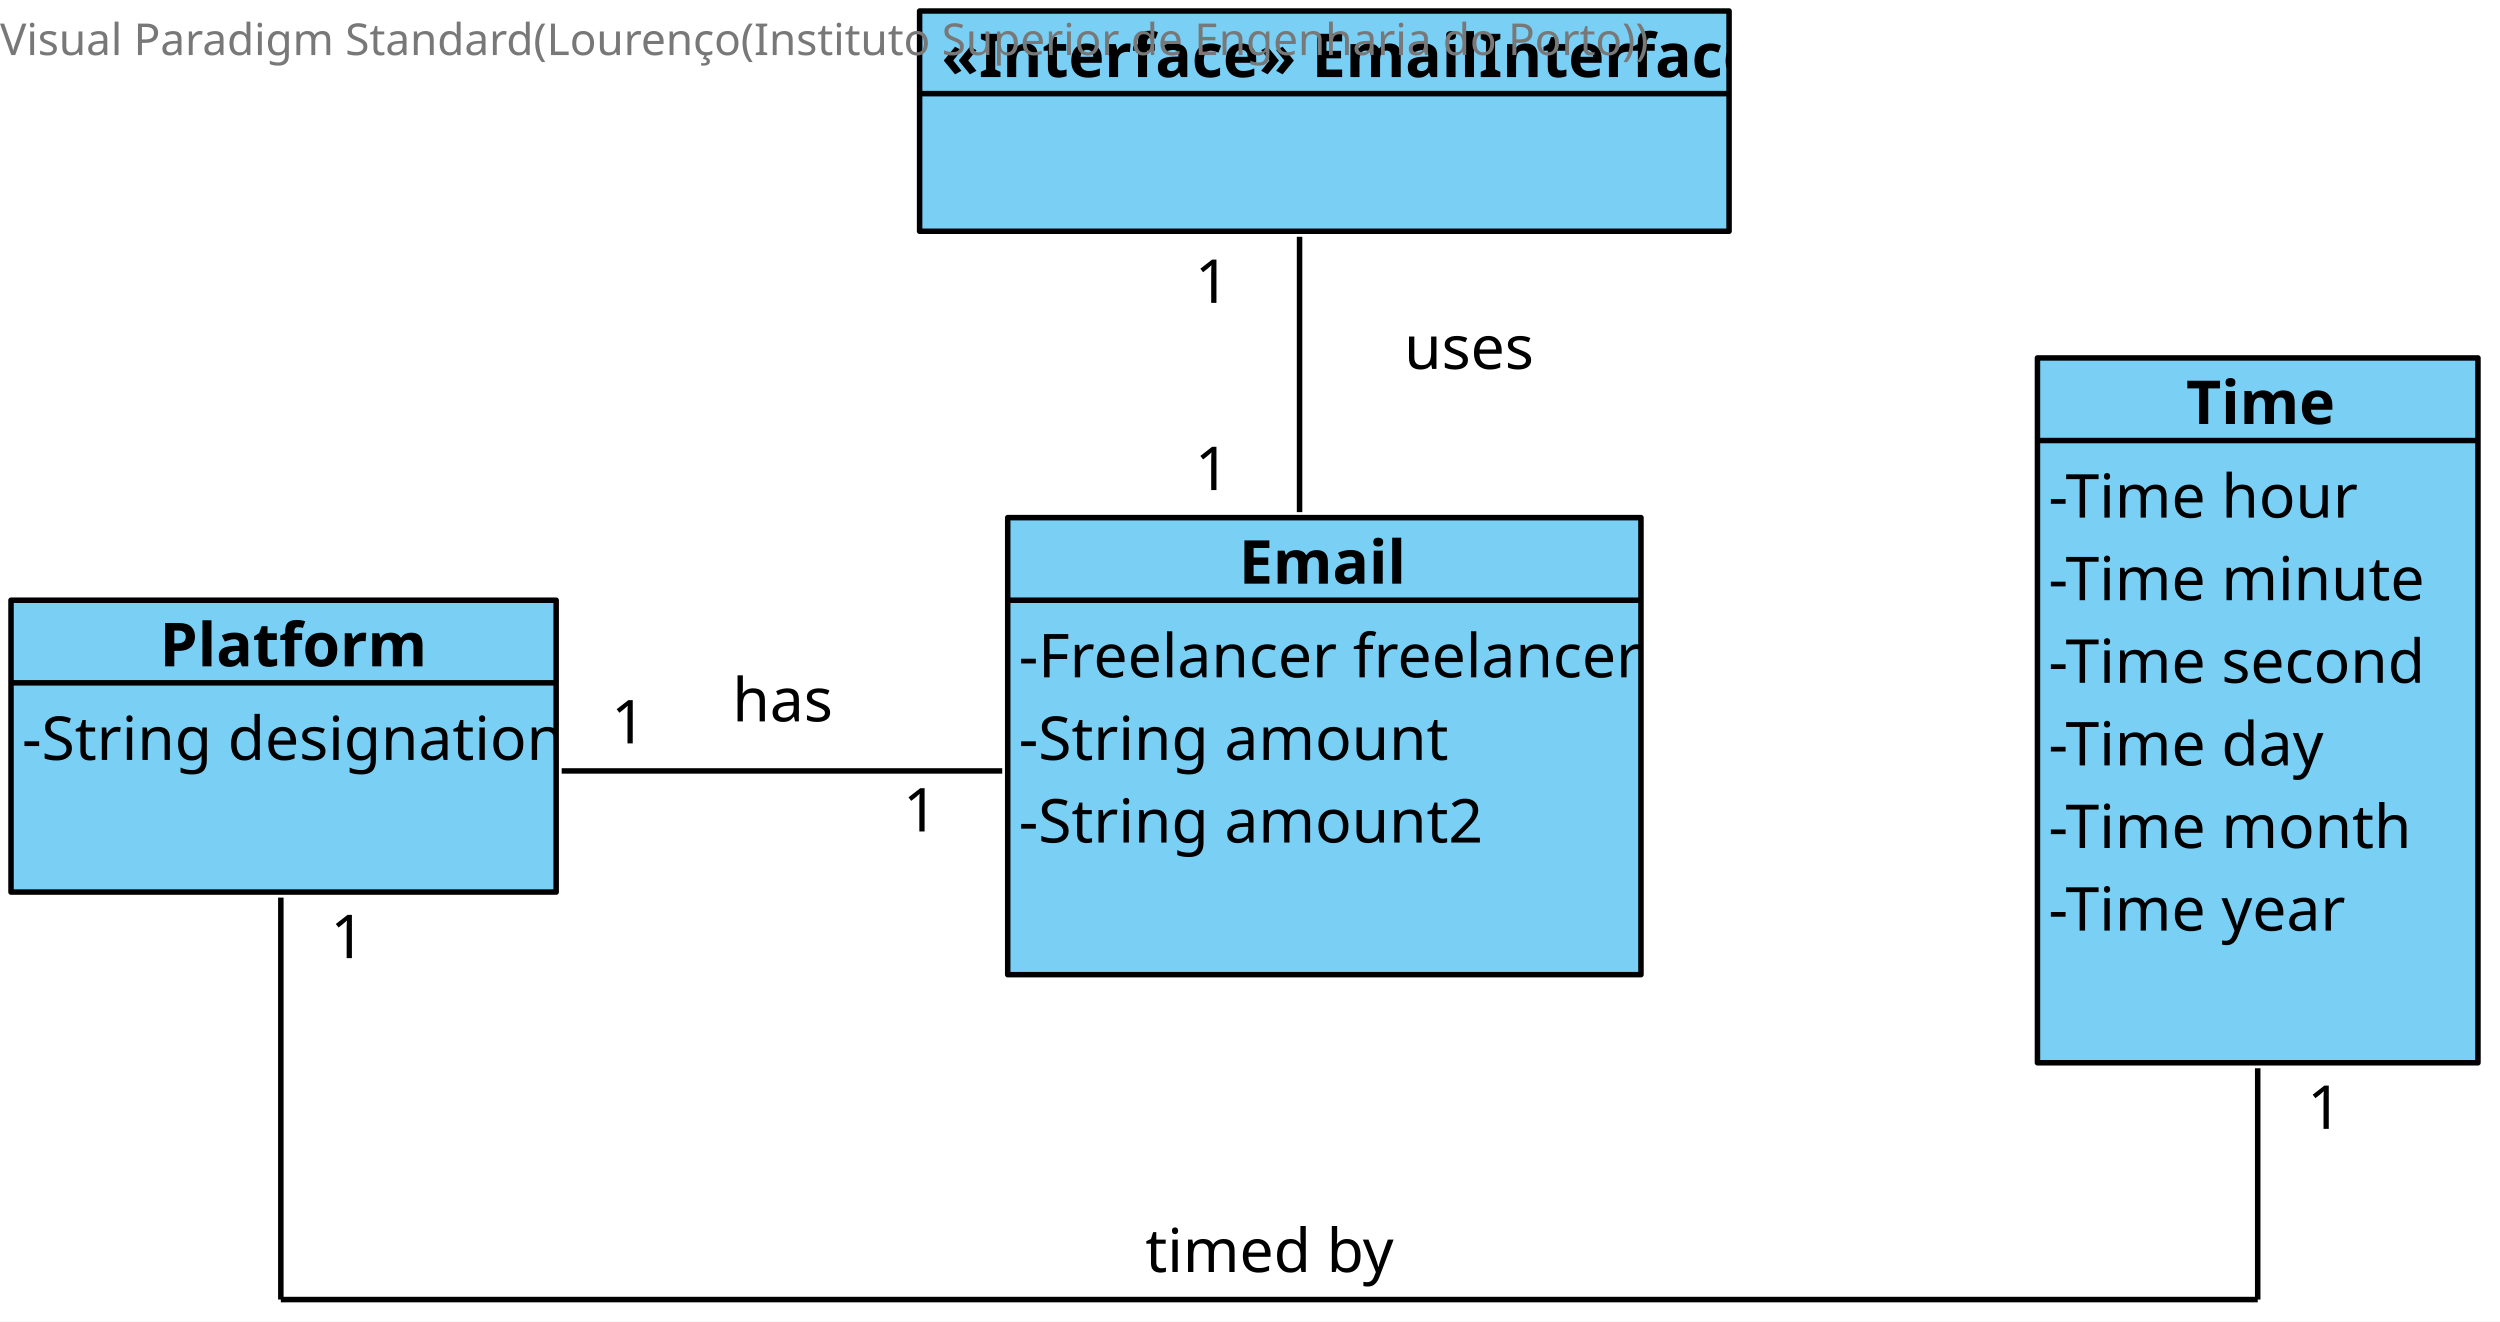
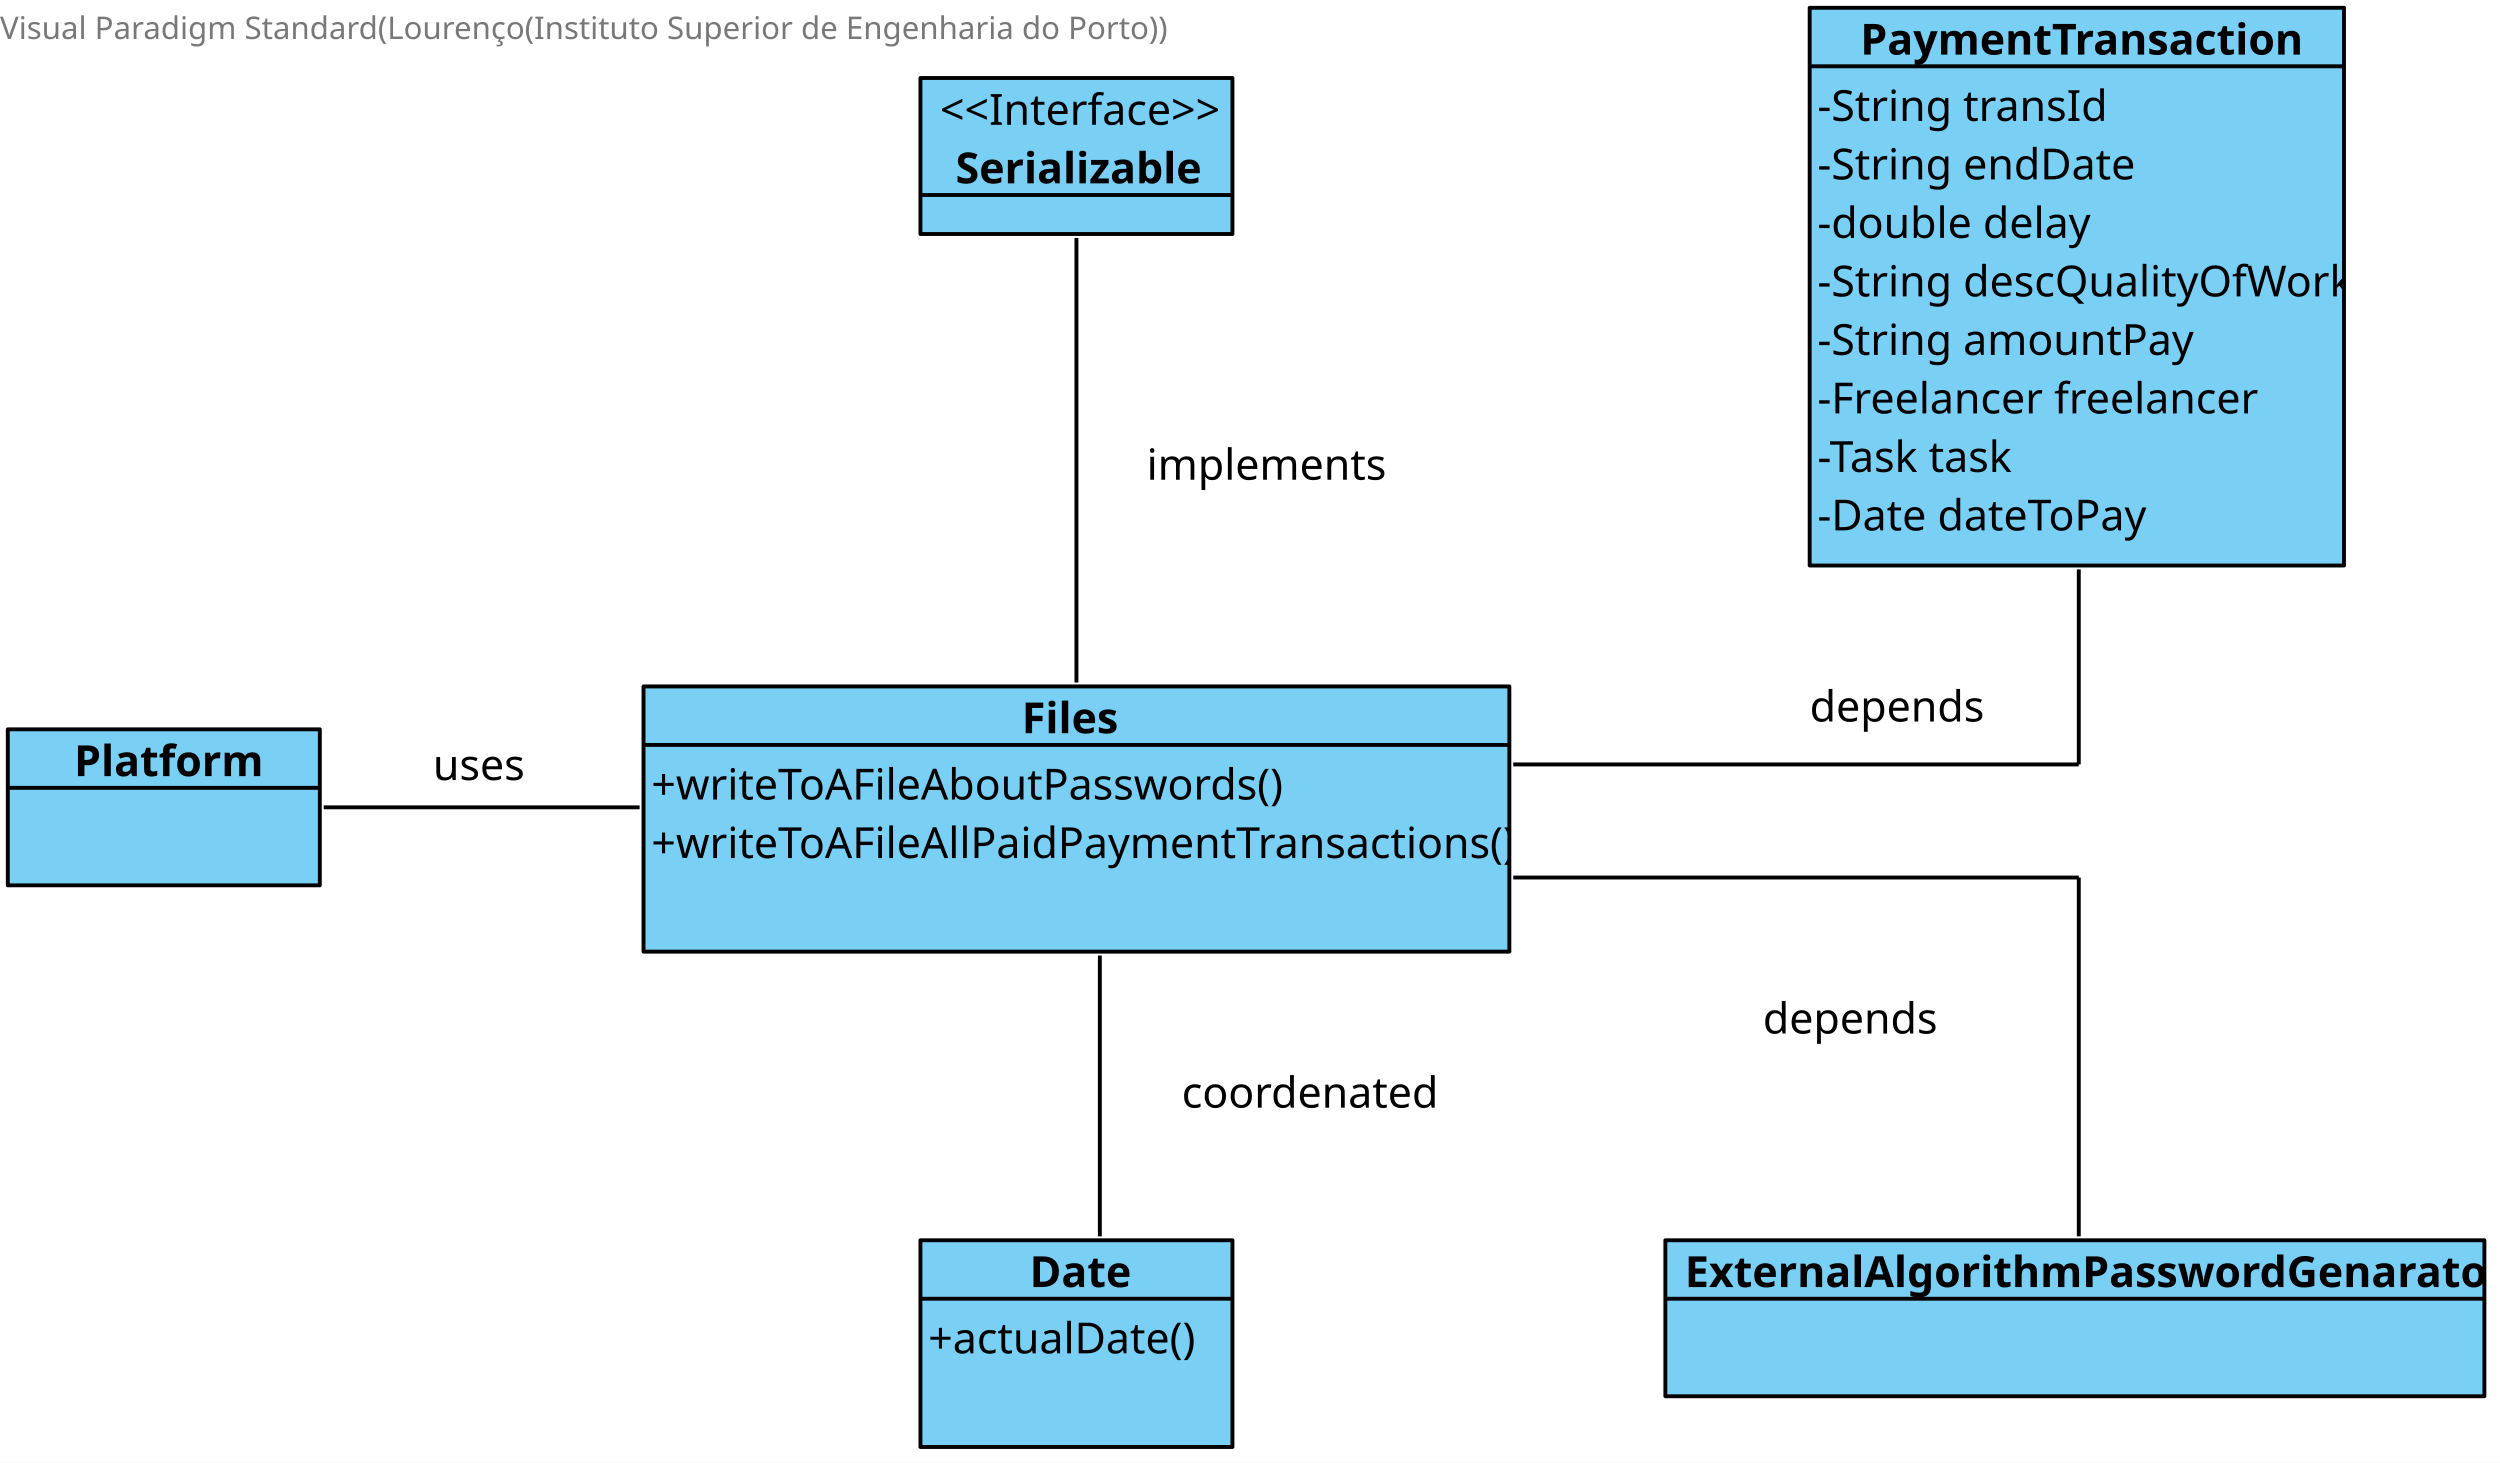
- <svg xmlns="http://www.w3.org/2000/svg" fill-opacity="0" color-rendering="auto" color-interpolation="auto" text-rendering="auto" stroke="rgb(0,0,0)" stroke-linecap="square" width="454" stroke-miterlimit="10" shape-rendering="auto" stroke-opacity="0" fill="rgb(0,0,0)" stroke-dasharray="none" font-weight="normal" stroke-width="1" height="240" font-family="'Dialog'" font-style="normal" stroke-linejoin="miter" font-size="12px" stroke-dashoffset="0" image-rendering="auto">
+ <svg xmlns="http://www.w3.org/2000/svg" fill-opacity="0" color-rendering="auto" color-interpolation="auto" text-rendering="auto" stroke="rgb(0,0,0)" stroke-linecap="square" width="641" stroke-miterlimit="10" shape-rendering="auto" stroke-opacity="0" fill="rgb(0,0,0)" stroke-dasharray="none" font-weight="normal" stroke-width="1" height="375" font-family="'Dialog'" font-style="normal" stroke-linejoin="miter" font-size="12px" stroke-dashoffset="0" image-rendering="auto">
  <defs id="genericDefs" />
  <g>
    <defs id="defs1">
      <clipPath clipPathUnits="userSpaceOnUse" id="clipPath1">
-         <path d="M-7 -7 L110 -7 L110 64 L-7 64 L-7 -7 Z" />
+         <path d="M-7 -7 L233 -7 L233 79 L-7 79 L-7 -7 Z" />
      </clipPath>
      <clipPath clipPathUnits="userSpaceOnUse" id="clipPath2">
-         <path d="M0 0 L0 38 L99 38 L99 0 Z" />
+         <path d="M0 0 L0 53 L222 53 L222 0 Z" />
      </clipPath>
      <clipPath clipPathUnits="userSpaceOnUse" id="clipPath3">
-         <path d="M0 0 L0 15 L99 15 L99 0 Z" />
+         <path d="M0 0 L0 15 L222 15 L222 0 Z" />
      </clipPath>
      <clipPath clipPathUnits="userSpaceOnUse" id="clipPath4">
-         <path d="M-7 -7 L126 -7 L126 94 L-7 94 L-7 -7 Z" />
+         <path d="M-7 -7 L91 -7 L91 51 L-7 51 L-7 -7 Z" />
      </clipPath>
      <clipPath clipPathUnits="userSpaceOnUse" id="clipPath5">
-         <path d="M0 0 L0 68 L115 68 L115 0 Z" />
+         <path d="M0 0 L0 10 L80 10 L80 0 Z" />
      </clipPath>
      <clipPath clipPathUnits="userSpaceOnUse" id="clipPath6">
-         <path d="M0 0 L0 15 L115 15 L115 0 Z" />
+         <path d="M0 0 L0 30 L80 30 L80 0 Z" />
      </clipPath>
      <clipPath clipPathUnits="userSpaceOnUse" id="clipPath7">
-         <path d="M-7 -7 L91 -7 L91 139 L-7 139 L-7 -7 Z" />
+         <path d="M-7 -7 L148 -7 L148 154 L-7 154 L-7 -7 Z" />
      </clipPath>
      <clipPath clipPathUnits="userSpaceOnUse" id="clipPath8">
-         <path d="M0 0 L0 113 L80 113 L80 0 Z" />
+         <path d="M0 0 L0 128 L137 128 L137 0 Z" />
      </clipPath>
      <clipPath clipPathUnits="userSpaceOnUse" id="clipPath9">
+         <path d="M0 0 L0 15 L137 15 L137 0 Z" />
+       </clipPath>
+       <clipPath clipPathUnits="userSpaceOnUse" id="clipPath10">
+         <path d="M-7 -7 L221 -7 L221 51 L-7 51 L-7 -7 Z" />
+       </clipPath>
+       <clipPath clipPathUnits="userSpaceOnUse" id="clipPath11">
+         <path d="M0 0 L0 25 L210 25 L210 0 Z" />
+       </clipPath>
+       <clipPath clipPathUnits="userSpaceOnUse" id="clipPath12">
+         <path d="M0 0 L0 15 L210 15 L210 0 Z" />
+       </clipPath>
+       <clipPath clipPathUnits="userSpaceOnUse" id="clipPath13">
+         <path d="M-7 -7 L91 -7 L91 64 L-7 64 L-7 -7 Z" />
+       </clipPath>
+       <clipPath clipPathUnits="userSpaceOnUse" id="clipPath14">
+         <path d="M0 0 L0 38 L80 38 L80 0 Z" />
+       </clipPath>
+       <clipPath clipPathUnits="userSpaceOnUse" id="clipPath15">
        <path d="M0 0 L0 15 L80 15 L80 0 Z" />
      </clipPath>
-       <clipPath clipPathUnits="userSpaceOnUse" id="clipPath10">
-         <path d="M-7 -7 L158 -7 L158 51 L-7 51 L-7 -7 Z" />
-       </clipPath>
-       <clipPath clipPathUnits="userSpaceOnUse" id="clipPath11">
-         <path d="M0 0 L0 25 L147 25 L147 0 Z" />
-       </clipPath>
-       <clipPath clipPathUnits="userSpaceOnUse" id="clipPath12">
-         <path d="M0 0 L0 15 L147 15 L147 0 Z" />
-       </clipPath>
-       <clipPath clipPathUnits="userSpaceOnUse" id="clipPath13">
-         <path d="M-7 -7 L38 -7 L38 26 L-7 26 L-7 -7 Z" />
-       </clipPath>
-       <clipPath clipPathUnits="userSpaceOnUse" id="clipPath14">
-         <path d="M0 0 L0 15 L27 15 L27 0 Z" />
-       </clipPath>
-       <clipPath clipPathUnits="userSpaceOnUse" id="clipPath15">
-         <path d="M0 0 L463 0 L463 177 L0 177 L0 0 Z" />
-       </clipPath>
      <clipPath clipPathUnits="userSpaceOnUse" id="clipPath16">
-         <path d="M160 6 L160 21 L122 21 L122 6 ZM259 106 L259 121 L197 121 L197 106 ZM0 0 L0 177 L463 177 L463 0 Z" />
+         <path d="M0 0 L0 25 L80 25 L80 0 Z" />
      </clipPath>
      <clipPath clipPathUnits="userSpaceOnUse" id="clipPath17">
-         <path d="M0 0 L184 0 L184 104 L0 104 L0 0 Z" />
+         <path d="M0 0 L104 0 L104 218 L0 218 L0 0 Z" />
      </clipPath>
      <clipPath clipPathUnits="userSpaceOnUse" id="clipPath18">
-         <path d="M109 29 L109 44 L71 44 L71 29 ZM0 0 L0 104 L184 104 L184 0 Z" />
+         <path d="M0 0 L0 218 L104 218 L104 115 L59 115 L59 100 L104 100 L104 0 Z" />
      </clipPath>
      <clipPath clipPathUnits="userSpaceOnUse" id="clipPath19">
-         <path d="M0 0 L104 0 L104 154 L0 154 L0 0 Z" />
+         <path d="M0 0 L249 0 L249 154 L0 154 L0 0 Z" />
      </clipPath>
      <clipPath clipPathUnits="userSpaceOnUse" id="clipPath20">
-         <path d="M0 0 L0 154 L104 154 L104 77 L60 77 L60 62 L104 62 L104 0 Z" />
+         <path d="M180 77 L180 92 L117 92 L117 77 ZM0 0 L0 15 L24 15 L24 30 L0 30 L0 154 L249 154 L249 0 Z" />
      </clipPath>
      <clipPath clipPathUnits="userSpaceOnUse" id="clipPath21">
+         <path d="M0 0 L249 0 L249 196 L0 196 L0 0 Z" />
+       </clipPath>
+       <clipPath clipPathUnits="userSpaceOnUse" id="clipPath22">
+         <path d="M168 78 L168 93 L105 93 L105 78 ZM0 0 L0 97 L38 97 L38 112 L0 112 L0 196 L249 196 L249 0 L180 0 L180 13 L117 13 L117 0 Z" />
+       </clipPath>
+       <clipPath clipPathUnits="userSpaceOnUse" id="clipPath23">
+         <path d="M0 0 L104 0 L104 176 L0 176 L0 0 Z" />
+       </clipPath>
+       <clipPath clipPathUnits="userSpaceOnUse" id="clipPath24">
+         <path d="M0 0 L0 176 L104 176 L104 92 L62 92 L62 77 L104 77 L104 0 Z" />
+       </clipPath>
+       <clipPath clipPathUnits="userSpaceOnUse" id="clipPath25">
+         <path d="M0 0 L185 0 L185 104 L0 104 L0 0 Z" />
+       </clipPath>
+       <clipPath clipPathUnits="userSpaceOnUse" id="clipPath26">
+         <path d="M113 31 L113 46 L69 46 L69 31 ZM0 0 L0 104 L185 104 L185 0 Z" />
+       </clipPath>
+       <clipPath clipPathUnits="userSpaceOnUse" id="clipPath27">
        <path d="M-44 -15 L88 -15 L88 30 L-44 30 L-44 -15 Z" />
      </clipPath>
-       <clipPath clipPathUnits="userSpaceOnUse" id="clipPath22">
-         <path d="M-38 -15 L76 -15 L76 30 L-38 30 L-38 -15 Z" />
-       </clipPath>
-       <clipPath clipPathUnits="userSpaceOnUse" id="clipPath23">
-         <path d="M-62 -15 L124 -15 L124 30 L-62 30 L-62 -15 Z" />
+       <clipPath clipPathUnits="userSpaceOnUse" id="clipPath28">
+         <path d="M-82 -15 L164 -15 L164 30 L-82 30 L-82 -15 Z" />
+       </clipPath>
+       <clipPath clipPathUnits="userSpaceOnUse" id="clipPath29">
+         <path d="M-63 -15 L126 -15 L126 30 L-63 30 L-63 -15 Z" />
+       </clipPath>
+       <clipPath clipPathUnits="userSpaceOnUse" id="clipPath30">
+         <path d="M-77 -15 L154 -15 L154 30 L-77 30 L-77 -15 Z" />
      </clipPath>
    </defs>
    <g fill="white" text-rendering="geometricPrecision" fill-opacity="1" stroke-opacity="1" stroke="white">
-       <rect x="0" width="454" height="240" y="0" stroke="none" />
-     </g>
-     <g font-size="11px" transform="translate(2,109)" fill-opacity="1" fill="rgb(122,207,245)" text-rendering="geometricPrecision" image-rendering="optimizeQuality" font-family="sans-serif" stroke="rgb(122,207,245)" font-weight="bold" stroke-opacity="1">
-       <rect x="0" width="99" height="53" y="0" clip-path="url(#clipPath1)" stroke="none" />
-     </g>
-     <g fill-opacity="1" text-rendering="geometricPrecision" stroke="black" stroke-linecap="butt" transform="translate(2,109)" stroke-miterlimit="0" stroke-opacity="1" fill="black" font-weight="bold" font-family="sans-serif" stroke-linejoin="round" font-size="11px" image-rendering="optimizeQuality">
-       <rect fill="none" x="0" width="99" height="53" y="0" clip-path="url(#clipPath1)" />
-       <line y2="15" fill="none" x1="0" clip-path="url(#clipPath1)" x2="99" y1="15" />
-     </g>
-     <g font-size="11px" transform="matrix(1,0,0,1,2,124)" fill-opacity="1" fill="black" text-rendering="geometricPrecision" image-rendering="optimizeQuality" font-family="sans-serif" stroke="black" stroke-opacity="1">
-       <text x="2" xml:space="preserve" y="14" clip-path="url(#clipPath2)" stroke="none">-String designation</text>
-     </g>
-     <g font-size="11px" transform="translate(2,109)" fill-opacity="1" fill="black" text-rendering="geometricPrecision" image-rendering="optimizeQuality" font-family="sans-serif" stroke="black" font-weight="bold" stroke-opacity="1">
-       <text x="27" xml:space="preserve" y="12" clip-path="url(#clipPath3)" stroke="none">Platform</text>
-     </g>
-     <g font-size="11px" transform="translate(183,94)" fill-opacity="1" fill="rgb(122,207,245)" text-rendering="geometricPrecision" image-rendering="optimizeQuality" font-family="sans-serif" stroke="rgb(122,207,245)" font-weight="bold" stroke-opacity="1">
-       <rect x="0" width="115" height="83" y="0" clip-path="url(#clipPath4)" stroke="none" />
-     </g>
-     <g fill-opacity="1" text-rendering="geometricPrecision" stroke="black" stroke-linecap="butt" transform="translate(183,94)" stroke-miterlimit="0" stroke-opacity="1" fill="black" font-weight="bold" font-family="sans-serif" stroke-linejoin="round" font-size="11px" image-rendering="optimizeQuality">
-       <rect fill="none" x="0" width="115" height="83" y="0" clip-path="url(#clipPath4)" />
-       <line y2="15" fill="none" x1="0" clip-path="url(#clipPath4)" x2="115" y1="15" />
-     </g>
-     <g font-size="11px" transform="matrix(1,0,0,1,183,109)" fill-opacity="1" fill="black" text-rendering="geometricPrecision" image-rendering="optimizeQuality" font-family="sans-serif" stroke="black" stroke-opacity="1">
-       <text x="2" xml:space="preserve" y="14" clip-path="url(#clipPath5)" stroke="none">-Freelancer freelancer</text>
-     </g>
-     <g font-size="11px" transform="matrix(1,0,0,1,183,109)" fill-opacity="1" fill="black" text-rendering="geometricPrecision" image-rendering="optimizeQuality" font-family="sans-serif" stroke="black" stroke-opacity="1">
-       <text x="2" xml:space="preserve" y="29" clip-path="url(#clipPath5)" stroke="none">-String amount</text>
-     </g>
-     <g font-size="11px" transform="matrix(1,0,0,1,183,109)" fill-opacity="1" fill="black" text-rendering="geometricPrecision" image-rendering="optimizeQuality" font-family="sans-serif" stroke="black" stroke-opacity="1">
-       <text x="2" xml:space="preserve" y="44" clip-path="url(#clipPath5)" stroke="none">-String amount2</text>
-     </g>
-     <g font-size="11px" transform="translate(183,94)" fill-opacity="1" fill="black" text-rendering="geometricPrecision" image-rendering="optimizeQuality" font-family="sans-serif" stroke="black" font-weight="bold" stroke-opacity="1">
-       <text x="42" xml:space="preserve" y="12" clip-path="url(#clipPath6)" stroke="none">Email</text>
-     </g>
-     <g font-size="11px" transform="translate(370,65)" fill-opacity="1" fill="rgb(122,207,245)" text-rendering="geometricPrecision" image-rendering="optimizeQuality" font-family="sans-serif" stroke="rgb(122,207,245)" font-weight="bold" stroke-opacity="1">
-       <rect x="0" width="80" height="128" y="0" clip-path="url(#clipPath7)" stroke="none" />
-     </g>
-     <g fill-opacity="1" text-rendering="geometricPrecision" stroke="black" stroke-linecap="butt" transform="translate(370,65)" stroke-miterlimit="0" stroke-opacity="1" fill="black" font-weight="bold" font-family="sans-serif" stroke-linejoin="round" font-size="11px" image-rendering="optimizeQuality">
-       <rect fill="none" x="0" width="80" height="128" y="0" clip-path="url(#clipPath7)" />
-       <line y2="15" fill="none" x1="0" clip-path="url(#clipPath7)" x2="80" y1="15" />
-     </g>
-     <g font-size="11px" transform="matrix(1,0,0,1,370,80)" fill-opacity="1" fill="black" text-rendering="geometricPrecision" image-rendering="optimizeQuality" font-family="sans-serif" stroke="black" stroke-opacity="1">
-       <text x="2" xml:space="preserve" y="14" clip-path="url(#clipPath8)" stroke="none">-Time hour</text>
-     </g>
-     <g font-size="11px" transform="matrix(1,0,0,1,370,80)" fill-opacity="1" fill="black" text-rendering="geometricPrecision" image-rendering="optimizeQuality" font-family="sans-serif" stroke="black" stroke-opacity="1">
-       <text x="2" xml:space="preserve" y="29" clip-path="url(#clipPath8)" stroke="none">-Time minute</text>
-     </g>
-     <g font-size="11px" transform="matrix(1,0,0,1,370,80)" fill-opacity="1" fill="black" text-rendering="geometricPrecision" image-rendering="optimizeQuality" font-family="sans-serif" stroke="black" stroke-opacity="1">
-       <text x="2" xml:space="preserve" y="44" clip-path="url(#clipPath8)" stroke="none">-Time second</text>
-     </g>
-     <g font-size="11px" transform="matrix(1,0,0,1,370,80)" fill-opacity="1" fill="black" text-rendering="geometricPrecision" image-rendering="optimizeQuality" font-family="sans-serif" stroke="black" stroke-opacity="1">
-       <text x="2" xml:space="preserve" y="59" clip-path="url(#clipPath8)" stroke="none">-Time day</text>
-     </g>
-     <g font-size="11px" transform="matrix(1,0,0,1,370,80)" fill-opacity="1" fill="black" text-rendering="geometricPrecision" image-rendering="optimizeQuality" font-family="sans-serif" stroke="black" stroke-opacity="1">
-       <text x="2" xml:space="preserve" y="74" clip-path="url(#clipPath8)" stroke="none">-Time month</text>
-     </g>
-     <g font-size="11px" transform="matrix(1,0,0,1,370,80)" fill-opacity="1" fill="black" text-rendering="geometricPrecision" image-rendering="optimizeQuality" font-family="sans-serif" stroke="black" stroke-opacity="1">
-       <text x="2" xml:space="preserve" y="89" clip-path="url(#clipPath8)" stroke="none">-Time year</text>
-     </g>
-     <g font-size="11px" transform="translate(370,65)" fill-opacity="1" fill="black" text-rendering="geometricPrecision" image-rendering="optimizeQuality" font-family="sans-serif" stroke="black" font-weight="bold" stroke-opacity="1">
-       <text x="27" xml:space="preserve" y="12" clip-path="url(#clipPath9)" stroke="none">Time</text>
-     </g>
-     <g font-size="11px" transform="translate(167,2)" fill-opacity="1" fill="rgb(122,207,245)" text-rendering="geometricPrecision" image-rendering="optimizeQuality" font-family="sans-serif" stroke="rgb(122,207,245)" font-weight="bold" stroke-opacity="1">
-       <rect x="0" width="147" height="40" y="0" clip-path="url(#clipPath10)" stroke="none" />
-     </g>
-     <g fill-opacity="1" text-rendering="geometricPrecision" stroke="black" stroke-linecap="butt" transform="translate(167,2)" stroke-miterlimit="0" stroke-opacity="1" fill="black" font-weight="bold" font-family="sans-serif" stroke-linejoin="round" font-size="11px" image-rendering="optimizeQuality">
-       <rect fill="none" x="0" width="147" height="40" y="0" clip-path="url(#clipPath10)" />
-       <line y2="15" fill="none" x1="0" clip-path="url(#clipPath10)" x2="147" y1="15" />
-     </g>
-     <g font-size="11px" transform="translate(167,2)" fill-opacity="1" fill="black" text-rendering="geometricPrecision" image-rendering="optimizeQuality" font-family="sans-serif" stroke="black" font-weight="bold" stroke-opacity="1">
-       <text x="4" xml:space="preserve" y="12" clip-path="url(#clipPath12)" stroke="none">«Interface» EmailInterface</text>
-     </g>
-     <g font-size="11px" transform="translate(207,77)" fill-opacity="1" fill="black" text-rendering="geometricPrecision" image-rendering="optimizeQuality" font-family="sans-serif" stroke="black" stroke-opacity="1">
-       <text x="10" xml:space="preserve" y="12" clip-path="url(#clipPath14)" stroke="none">1</text>
-     </g>
-     <g font-size="11px" transform="translate(207,43)" fill-opacity="1" fill="black" text-rendering="geometricPrecision" image-rendering="optimizeQuality" font-family="sans-serif" stroke="black" stroke-opacity="1">
-       <text x="10" xml:space="preserve" y="12" clip-path="url(#clipPath14)" stroke="none">1</text>
-     </g>
-     <g font-size="11px" transform="translate(50,162)" fill-opacity="1" fill="black" text-rendering="geometricPrecision" image-rendering="optimizeQuality" font-family="sans-serif" stroke="black" stroke-opacity="1">
-       <text x="10" xml:space="preserve" y="12" clip-path="url(#clipPath14)" stroke="none">1</text>
-     </g>
-     <g font-size="11px" transform="translate(409,193)" fill-opacity="1" fill="black" text-rendering="geometricPrecision" image-rendering="optimizeQuality" font-family="sans-serif" stroke="black" stroke-opacity="1">
-       <text x="10" xml:space="preserve" y="12" clip-path="url(#clipPath14)" stroke="none">1</text>
-     </g>
-     <g font-size="11px" transform="translate(101,123)" fill-opacity="1" fill="black" text-rendering="geometricPrecision" image-rendering="optimizeQuality" font-family="sans-serif" stroke="black" stroke-opacity="1">
-       <text x="10" xml:space="preserve" y="12" clip-path="url(#clipPath14)" stroke="none">1</text>
-     </g>
-     <g font-size="11px" transform="translate(154,139)" fill-opacity="1" fill="black" text-rendering="geometricPrecision" image-rendering="optimizeQuality" font-family="sans-serif" stroke="black" stroke-opacity="1">
-       <text x="10" xml:space="preserve" y="12" clip-path="url(#clipPath14)" stroke="none">1</text>
-     </g>
-     <g stroke-linecap="butt" font-size="11px" transform="translate(1,113)" fill-opacity="1" fill="black" text-rendering="geometricPrecision" image-rendering="optimizeQuality" font-family="sans-serif" stroke-linejoin="round" stroke="black" stroke-opacity="1">
-       <line y2="123" fill="none" x1="50" clip-path="url(#clipPath16)" x2="50" y1="50" />
-       <line y2="123" fill="none" x1="50" clip-path="url(#clipPath16)" x2="409" y1="123" />
-       <line y2="81" fill="none" x1="409" clip-path="url(#clipPath16)" x2="409" y1="123" />
-     </g>
-     <g stroke-linecap="butt" font-size="11px" transform="translate(52,90)" fill-opacity="1" fill="black" text-rendering="geometricPrecision" image-rendering="optimizeQuality" font-family="sans-serif" stroke-linejoin="round" stroke="black" stroke-opacity="1">
-       <line y2="50" fill="none" x1="50" clip-path="url(#clipPath18)" x2="130" y1="50" />
-     </g>
-     <g stroke-linecap="butt" font-size="11px" transform="translate(186,-7)" fill-opacity="1" fill="black" text-rendering="geometricPrecision" image-rendering="optimizeQuality" font-family="sans-serif" stroke-linejoin="round" stroke="black" stroke-opacity="1">
-       <line y2="50" fill="none" x1="50" clip-path="url(#clipPath20)" x2="50" y1="100" />
-     </g>
-     <g font-size="11px" transform="translate(246,55)" fill-opacity="1" fill="black" text-rendering="geometricPrecision" image-rendering="optimizeQuality" font-family="sans-serif" stroke="black" stroke-opacity="1">
-       <text x="9" xml:space="preserve" y="12" clip-path="url(#clipPath21)" stroke="none">uses</text>
-     </g>
-     <g font-size="11px" transform="translate(123,119)" fill-opacity="1" fill="black" text-rendering="geometricPrecision" image-rendering="optimizeQuality" font-family="sans-serif" stroke="black" stroke-opacity="1">
-       <text x="10" xml:space="preserve" y="12" clip-path="url(#clipPath22)" stroke="none">has</text>
-     </g>
-     <g font-size="11px" transform="translate(198,219)" fill-opacity="1" fill="black" text-rendering="geometricPrecision" image-rendering="optimizeQuality" font-family="sans-serif" stroke="black" stroke-opacity="1">
-       <text x="10" xml:space="preserve" y="12" clip-path="url(#clipPath23)" stroke="none">timed by</text>
+       <rect x="0" width="641" height="375" y="0" stroke="none" />
+     </g>
+     <g font-size="11px" transform="translate(165,176)" fill-opacity="1" fill="rgb(122,207,245)" text-rendering="geometricPrecision" image-rendering="optimizeQuality" font-family="sans-serif" stroke="rgb(122,207,245)" font-weight="bold" stroke-opacity="1">
+       <rect x="0" width="222" height="68" y="0" clip-path="url(#clipPath1)" stroke="none" />
+     </g>
+     <g fill-opacity="1" text-rendering="geometricPrecision" stroke="black" stroke-linecap="butt" transform="translate(165,176)" stroke-miterlimit="0" stroke-opacity="1" fill="black" font-weight="bold" font-family="sans-serif" stroke-linejoin="round" font-size="11px" image-rendering="optimizeQuality">
+       <rect fill="none" x="0" width="222" height="68" y="0" clip-path="url(#clipPath1)" />
+       <line y2="15" fill="none" x1="0" clip-path="url(#clipPath1)" x2="222" y1="15" />
+     </g>
+     <g font-size="11px" transform="matrix(1,0,0,1,165,191)" fill-opacity="1" fill="black" text-rendering="geometricPrecision" image-rendering="optimizeQuality" font-family="sans-serif" stroke="black" stroke-opacity="1">
+       <text x="2" xml:space="preserve" y="14" clip-path="url(#clipPath2)" stroke="none">+writeToAFileAboutPasswords()</text>
+     </g>
+     <g font-size="11px" transform="matrix(1,0,0,1,165,191)" fill-opacity="1" fill="black" text-rendering="geometricPrecision" image-rendering="optimizeQuality" font-family="sans-serif" stroke="black" stroke-opacity="1">
+       <text x="2" xml:space="preserve" y="29" clip-path="url(#clipPath2)" stroke="none">+writeToAFileAllPaidPaymentTransactions()</text>
+     </g>
+     <g font-size="11px" transform="translate(165,176)" fill-opacity="1" fill="black" text-rendering="geometricPrecision" image-rendering="optimizeQuality" font-family="sans-serif" stroke="black" font-weight="bold" stroke-opacity="1">
+       <text x="97" xml:space="preserve" y="12" clip-path="url(#clipPath3)" stroke="none">Files</text>
+     </g>
+     <g font-size="11px" transform="translate(236,20)" fill-opacity="1" fill="rgb(122,207,245)" text-rendering="geometricPrecision" image-rendering="optimizeQuality" font-family="sans-serif" stroke="rgb(122,207,245)" font-weight="bold" stroke-opacity="1">
+       <rect x="0" width="80" height="40" y="0" clip-path="url(#clipPath4)" stroke="none" />
+     </g>
+     <g fill-opacity="1" text-rendering="geometricPrecision" stroke="black" stroke-linecap="butt" transform="translate(236,20)" stroke-miterlimit="0" stroke-opacity="1" fill="black" font-weight="bold" font-family="sans-serif" stroke-linejoin="round" font-size="11px" image-rendering="optimizeQuality">
+       <rect fill="none" x="0" width="80" height="40" y="0" clip-path="url(#clipPath4)" />
+       <line y2="30" fill="none" x1="0" clip-path="url(#clipPath4)" x2="80" y1="30" />
+     </g>
+     <g font-size="11px" transform="translate(236,20)" fill-opacity="1" fill="black" text-rendering="geometricPrecision" image-rendering="optimizeQuality" font-family="sans-serif" stroke="black" stroke-opacity="1">
+       <text x="5" xml:space="preserve" y="12" clip-path="url(#clipPath6)" stroke="none">&lt;&lt;Interface&gt;&gt;</text>
+       <text x="9" xml:space="preserve" y="27" clip-path="url(#clipPath6)" font-weight="bold" stroke="none">Serializable</text>
+     </g>
+     <g font-size="11px" transform="translate(464,2)" fill-opacity="1" fill="rgb(122,207,245)" text-rendering="geometricPrecision" image-rendering="optimizeQuality" font-family="sans-serif" stroke="rgb(122,207,245)" font-weight="bold" stroke-opacity="1">
+       <rect x="0" width="137" height="143" y="0" clip-path="url(#clipPath7)" stroke="none" />
+     </g>
+     <g fill-opacity="1" text-rendering="geometricPrecision" stroke="black" stroke-linecap="butt" transform="translate(464,2)" stroke-miterlimit="0" stroke-opacity="1" fill="black" font-weight="bold" font-family="sans-serif" stroke-linejoin="round" font-size="11px" image-rendering="optimizeQuality">
+       <rect fill="none" x="0" width="137" height="143" y="0" clip-path="url(#clipPath7)" />
+       <line y2="15" fill="none" x1="0" clip-path="url(#clipPath7)" x2="137" y1="15" />
+     </g>
+     <g font-size="11px" transform="matrix(1,0,0,1,464,17)" fill-opacity="1" fill="black" text-rendering="geometricPrecision" image-rendering="optimizeQuality" font-family="sans-serif" stroke="black" stroke-opacity="1">
+       <text x="2" xml:space="preserve" y="14" clip-path="url(#clipPath8)" stroke="none">-String transId</text>
+     </g>
+     <g font-size="11px" transform="matrix(1,0,0,1,464,17)" fill-opacity="1" fill="black" text-rendering="geometricPrecision" image-rendering="optimizeQuality" font-family="sans-serif" stroke="black" stroke-opacity="1">
+       <text x="2" xml:space="preserve" y="29" clip-path="url(#clipPath8)" stroke="none">-String endDate</text>
+     </g>
+     <g font-size="11px" transform="matrix(1,0,0,1,464,17)" fill-opacity="1" fill="black" text-rendering="geometricPrecision" image-rendering="optimizeQuality" font-family="sans-serif" stroke="black" stroke-opacity="1">
+       <text x="2" xml:space="preserve" y="44" clip-path="url(#clipPath8)" stroke="none">-double delay</text>
+     </g>
+     <g font-size="11px" transform="matrix(1,0,0,1,464,17)" fill-opacity="1" fill="black" text-rendering="geometricPrecision" image-rendering="optimizeQuality" font-family="sans-serif" stroke="black" stroke-opacity="1">
+       <text x="2" xml:space="preserve" y="59" clip-path="url(#clipPath8)" stroke="none">-String descQualityOfWork</text>
+     </g>
+     <g font-size="11px" transform="matrix(1,0,0,1,464,17)" fill-opacity="1" fill="black" text-rendering="geometricPrecision" image-rendering="optimizeQuality" font-family="sans-serif" stroke="black" stroke-opacity="1">
+       <text x="2" xml:space="preserve" y="74" clip-path="url(#clipPath8)" stroke="none">-String amountPay</text>
+     </g>
+     <g font-size="11px" transform="matrix(1,0,0,1,464,17)" fill-opacity="1" fill="black" text-rendering="geometricPrecision" image-rendering="optimizeQuality" font-family="sans-serif" stroke="black" stroke-opacity="1">
+       <text x="2" xml:space="preserve" y="89" clip-path="url(#clipPath8)" stroke="none">-Freelancer freelancer</text>
+     </g>
+     <g font-size="11px" transform="matrix(1,0,0,1,464,17)" fill-opacity="1" fill="black" text-rendering="geometricPrecision" image-rendering="optimizeQuality" font-family="sans-serif" stroke="black" stroke-opacity="1">
+       <text x="2" xml:space="preserve" y="104" clip-path="url(#clipPath8)" stroke="none">-Task task</text>
+     </g>
+     <g font-size="11px" transform="matrix(1,0,0,1,464,17)" fill-opacity="1" fill="black" text-rendering="geometricPrecision" image-rendering="optimizeQuality" font-family="sans-serif" stroke="black" stroke-opacity="1">
+       <text x="2" xml:space="preserve" y="119" clip-path="url(#clipPath8)" stroke="none">-Date dateToPay</text>
+     </g>
+     <g font-size="11px" transform="translate(464,2)" fill-opacity="1" fill="black" text-rendering="geometricPrecision" image-rendering="optimizeQuality" font-family="sans-serif" stroke="black" font-weight="bold" stroke-opacity="1">
+       <text x="13" xml:space="preserve" y="12" clip-path="url(#clipPath9)" stroke="none">PaymentTransaction</text>
+     </g>
+     <g font-size="11px" transform="translate(427,318)" fill-opacity="1" fill="rgb(122,207,245)" text-rendering="geometricPrecision" image-rendering="optimizeQuality" font-family="sans-serif" stroke="rgb(122,207,245)" font-weight="bold" stroke-opacity="1">
+       <rect x="0" width="210" height="40" y="0" clip-path="url(#clipPath10)" stroke="none" />
+     </g>
+     <g fill-opacity="1" text-rendering="geometricPrecision" stroke="black" stroke-linecap="butt" transform="translate(427,318)" stroke-miterlimit="0" stroke-opacity="1" fill="black" font-weight="bold" font-family="sans-serif" stroke-linejoin="round" font-size="11px" image-rendering="optimizeQuality">
+       <rect fill="none" x="0" width="210" height="40" y="0" clip-path="url(#clipPath10)" />
+       <line y2="15" fill="none" x1="0" clip-path="url(#clipPath10)" x2="210" y1="15" />
+     </g>
+     <g font-size="11px" transform="translate(427,318)" fill-opacity="1" fill="black" text-rendering="geometricPrecision" image-rendering="optimizeQuality" font-family="sans-serif" stroke="black" font-weight="bold" stroke-opacity="1">
+       <text x="5" xml:space="preserve" y="12" clip-path="url(#clipPath12)" stroke="none">ExternalAlgorithmPasswordGenarator</text>
+     </g>
+     <g font-size="11px" transform="translate(236,318)" fill-opacity="1" fill="rgb(122,207,245)" text-rendering="geometricPrecision" image-rendering="optimizeQuality" font-family="sans-serif" stroke="rgb(122,207,245)" font-weight="bold" stroke-opacity="1">
+       <rect x="0" width="80" height="53" y="0" clip-path="url(#clipPath13)" stroke="none" />
+     </g>
+     <g fill-opacity="1" text-rendering="geometricPrecision" stroke="black" stroke-linecap="butt" transform="translate(236,318)" stroke-miterlimit="0" stroke-opacity="1" fill="black" font-weight="bold" font-family="sans-serif" stroke-linejoin="round" font-size="11px" image-rendering="optimizeQuality">
+       <rect fill="none" x="0" width="80" height="53" y="0" clip-path="url(#clipPath13)" />
+       <line y2="15" fill="none" x1="0" clip-path="url(#clipPath13)" x2="80" y1="15" />
+     </g>
+     <g font-size="11px" transform="matrix(1,0,0,1,236,333)" fill-opacity="1" fill="black" text-rendering="geometricPrecision" image-rendering="optimizeQuality" font-family="sans-serif" stroke="black" stroke-opacity="1">
+       <text x="2" xml:space="preserve" y="14" clip-path="url(#clipPath14)" stroke="none">+actualDate()</text>
+     </g>
+     <g font-size="11px" transform="translate(236,318)" fill-opacity="1" fill="black" text-rendering="geometricPrecision" image-rendering="optimizeQuality" font-family="sans-serif" stroke="black" font-weight="bold" stroke-opacity="1">
+       <text x="28" xml:space="preserve" y="12" clip-path="url(#clipPath15)" stroke="none">Date</text>
+     </g>
+     <g font-size="11px" transform="translate(2,187)" fill-opacity="1" fill="rgb(122,207,245)" text-rendering="geometricPrecision" image-rendering="optimizeQuality" font-family="sans-serif" stroke="rgb(122,207,245)" font-weight="bold" stroke-opacity="1">
+       <rect x="0" width="80" height="40" y="0" clip-path="url(#clipPath4)" stroke="none" />
+     </g>
+     <g fill-opacity="1" text-rendering="geometricPrecision" stroke="black" stroke-linecap="butt" transform="translate(2,187)" stroke-miterlimit="0" stroke-opacity="1" fill="black" font-weight="bold" font-family="sans-serif" stroke-linejoin="round" font-size="11px" image-rendering="optimizeQuality">
+       <rect fill="none" x="0" width="80" height="40" y="0" clip-path="url(#clipPath4)" />
+       <line y2="15" fill="none" x1="0" clip-path="url(#clipPath4)" x2="80" y1="15" />
+     </g>
+     <g font-size="11px" transform="translate(2,187)" fill-opacity="1" fill="black" text-rendering="geometricPrecision" image-rendering="optimizeQuality" font-family="sans-serif" stroke="black" font-weight="bold" stroke-opacity="1">
+       <text x="17" xml:space="preserve" y="12" clip-path="url(#clipPath15)" stroke="none">Platform</text>
+     </g>
+     <g stroke-linecap="butt" font-size="11px" transform="translate(226,11)" fill-opacity="1" fill="black" text-rendering="geometricPrecision" image-rendering="optimizeQuality" font-family="sans-serif" stroke-linejoin="round" stroke="black" stroke-opacity="1">
+       <line y2="50" fill="none" x1="50" clip-path="url(#clipPath18)" x2="50" y1="164" />
+     </g>
+     <g stroke-linecap="butt" font-size="11px" transform="translate(338,96)" fill-opacity="1" fill="black" text-rendering="geometricPrecision" image-rendering="optimizeQuality" font-family="sans-serif" stroke-linejoin="round" stroke="black" stroke-opacity="1">
+       <line y2="100" fill="none" x1="50" clip-path="url(#clipPath20)" x2="195" y1="100" />
+       <line y2="50" fill="none" x1="195" clip-path="url(#clipPath20)" x2="195" y1="100" />
+     </g>
+     <g stroke-linecap="butt" font-size="11px" transform="translate(338,175)" fill-opacity="1" fill="black" text-rendering="geometricPrecision" image-rendering="optimizeQuality" font-family="sans-serif" stroke-linejoin="round" stroke="black" stroke-opacity="1">
+       <line y2="50" fill="none" x1="50" clip-path="url(#clipPath22)" x2="195" y1="50" />
+       <line y2="142" fill="none" x1="195" clip-path="url(#clipPath22)" x2="195" y1="50" />
+     </g>
+     <g stroke-linecap="butt" font-size="11px" transform="translate(232,195)" fill-opacity="1" fill="black" text-rendering="geometricPrecision" image-rendering="optimizeQuality" font-family="sans-serif" stroke-linejoin="round" stroke="black" stroke-opacity="1">
+       <line y2="122" fill="none" x1="50" clip-path="url(#clipPath24)" x2="50" y1="50" />
+     </g>
+     <g stroke-linecap="butt" font-size="11px" transform="translate(33,157)" fill-opacity="1" fill="black" text-rendering="geometricPrecision" image-rendering="optimizeQuality" font-family="sans-serif" stroke-linejoin="round" stroke="black" stroke-opacity="1">
+       <line y2="50" fill="none" x1="50" clip-path="url(#clipPath26)" x2="131" y1="50" />
+     </g>
+     <g font-size="11px" transform="translate(102,188)" fill-opacity="1" fill="black" text-rendering="geometricPrecision" image-rendering="optimizeQuality" font-family="sans-serif" stroke="black" stroke-opacity="1">
+       <text x="9" xml:space="preserve" y="12" clip-path="url(#clipPath27)" stroke="none">uses</text>
+     </g>
+     <g font-size="11px" transform="translate(294,272)" fill-opacity="1" fill="black" text-rendering="geometricPrecision" image-rendering="optimizeQuality" font-family="sans-serif" stroke="black" stroke-opacity="1">
+       <text x="9" xml:space="preserve" y="12" clip-path="url(#clipPath28)" stroke="none">coordenated</text>
+     </g>
+     <g font-size="11px" transform="translate(443,253)" fill-opacity="1" fill="black" text-rendering="geometricPrecision" image-rendering="optimizeQuality" font-family="sans-serif" stroke="black" stroke-opacity="1">
+       <text x="9" xml:space="preserve" y="12" clip-path="url(#clipPath29)" stroke="none">depends</text>
+     </g>
+     <g font-size="11px" transform="translate(455,173)" fill-opacity="1" fill="black" text-rendering="geometricPrecision" image-rendering="optimizeQuality" font-family="sans-serif" stroke="black" stroke-opacity="1">
+       <text x="9" xml:space="preserve" y="12" clip-path="url(#clipPath29)" stroke="none">depends</text>
+     </g>
+     <g font-size="11px" transform="translate(285,111)" fill-opacity="1" fill="black" text-rendering="geometricPrecision" image-rendering="optimizeQuality" font-family="sans-serif" stroke="black" stroke-opacity="1">
+       <text x="9" xml:space="preserve" y="12" clip-path="url(#clipPath30)" stroke="none">implements</text>
    </g>
    <g font-size="8px" fill-opacity="1" fill="rgb(120,120,120)" text-rendering="geometricPrecision" image-rendering="optimizeQuality" stroke="rgb(120,120,120)" stroke-opacity="1">
      <text x="0" xml:space="preserve" y="10" stroke="none">Visual Paradigm Standard(Lourenço(Instituto Superior de Engenharia do Porto))</text>
    </g>
  </g>
</svg>
